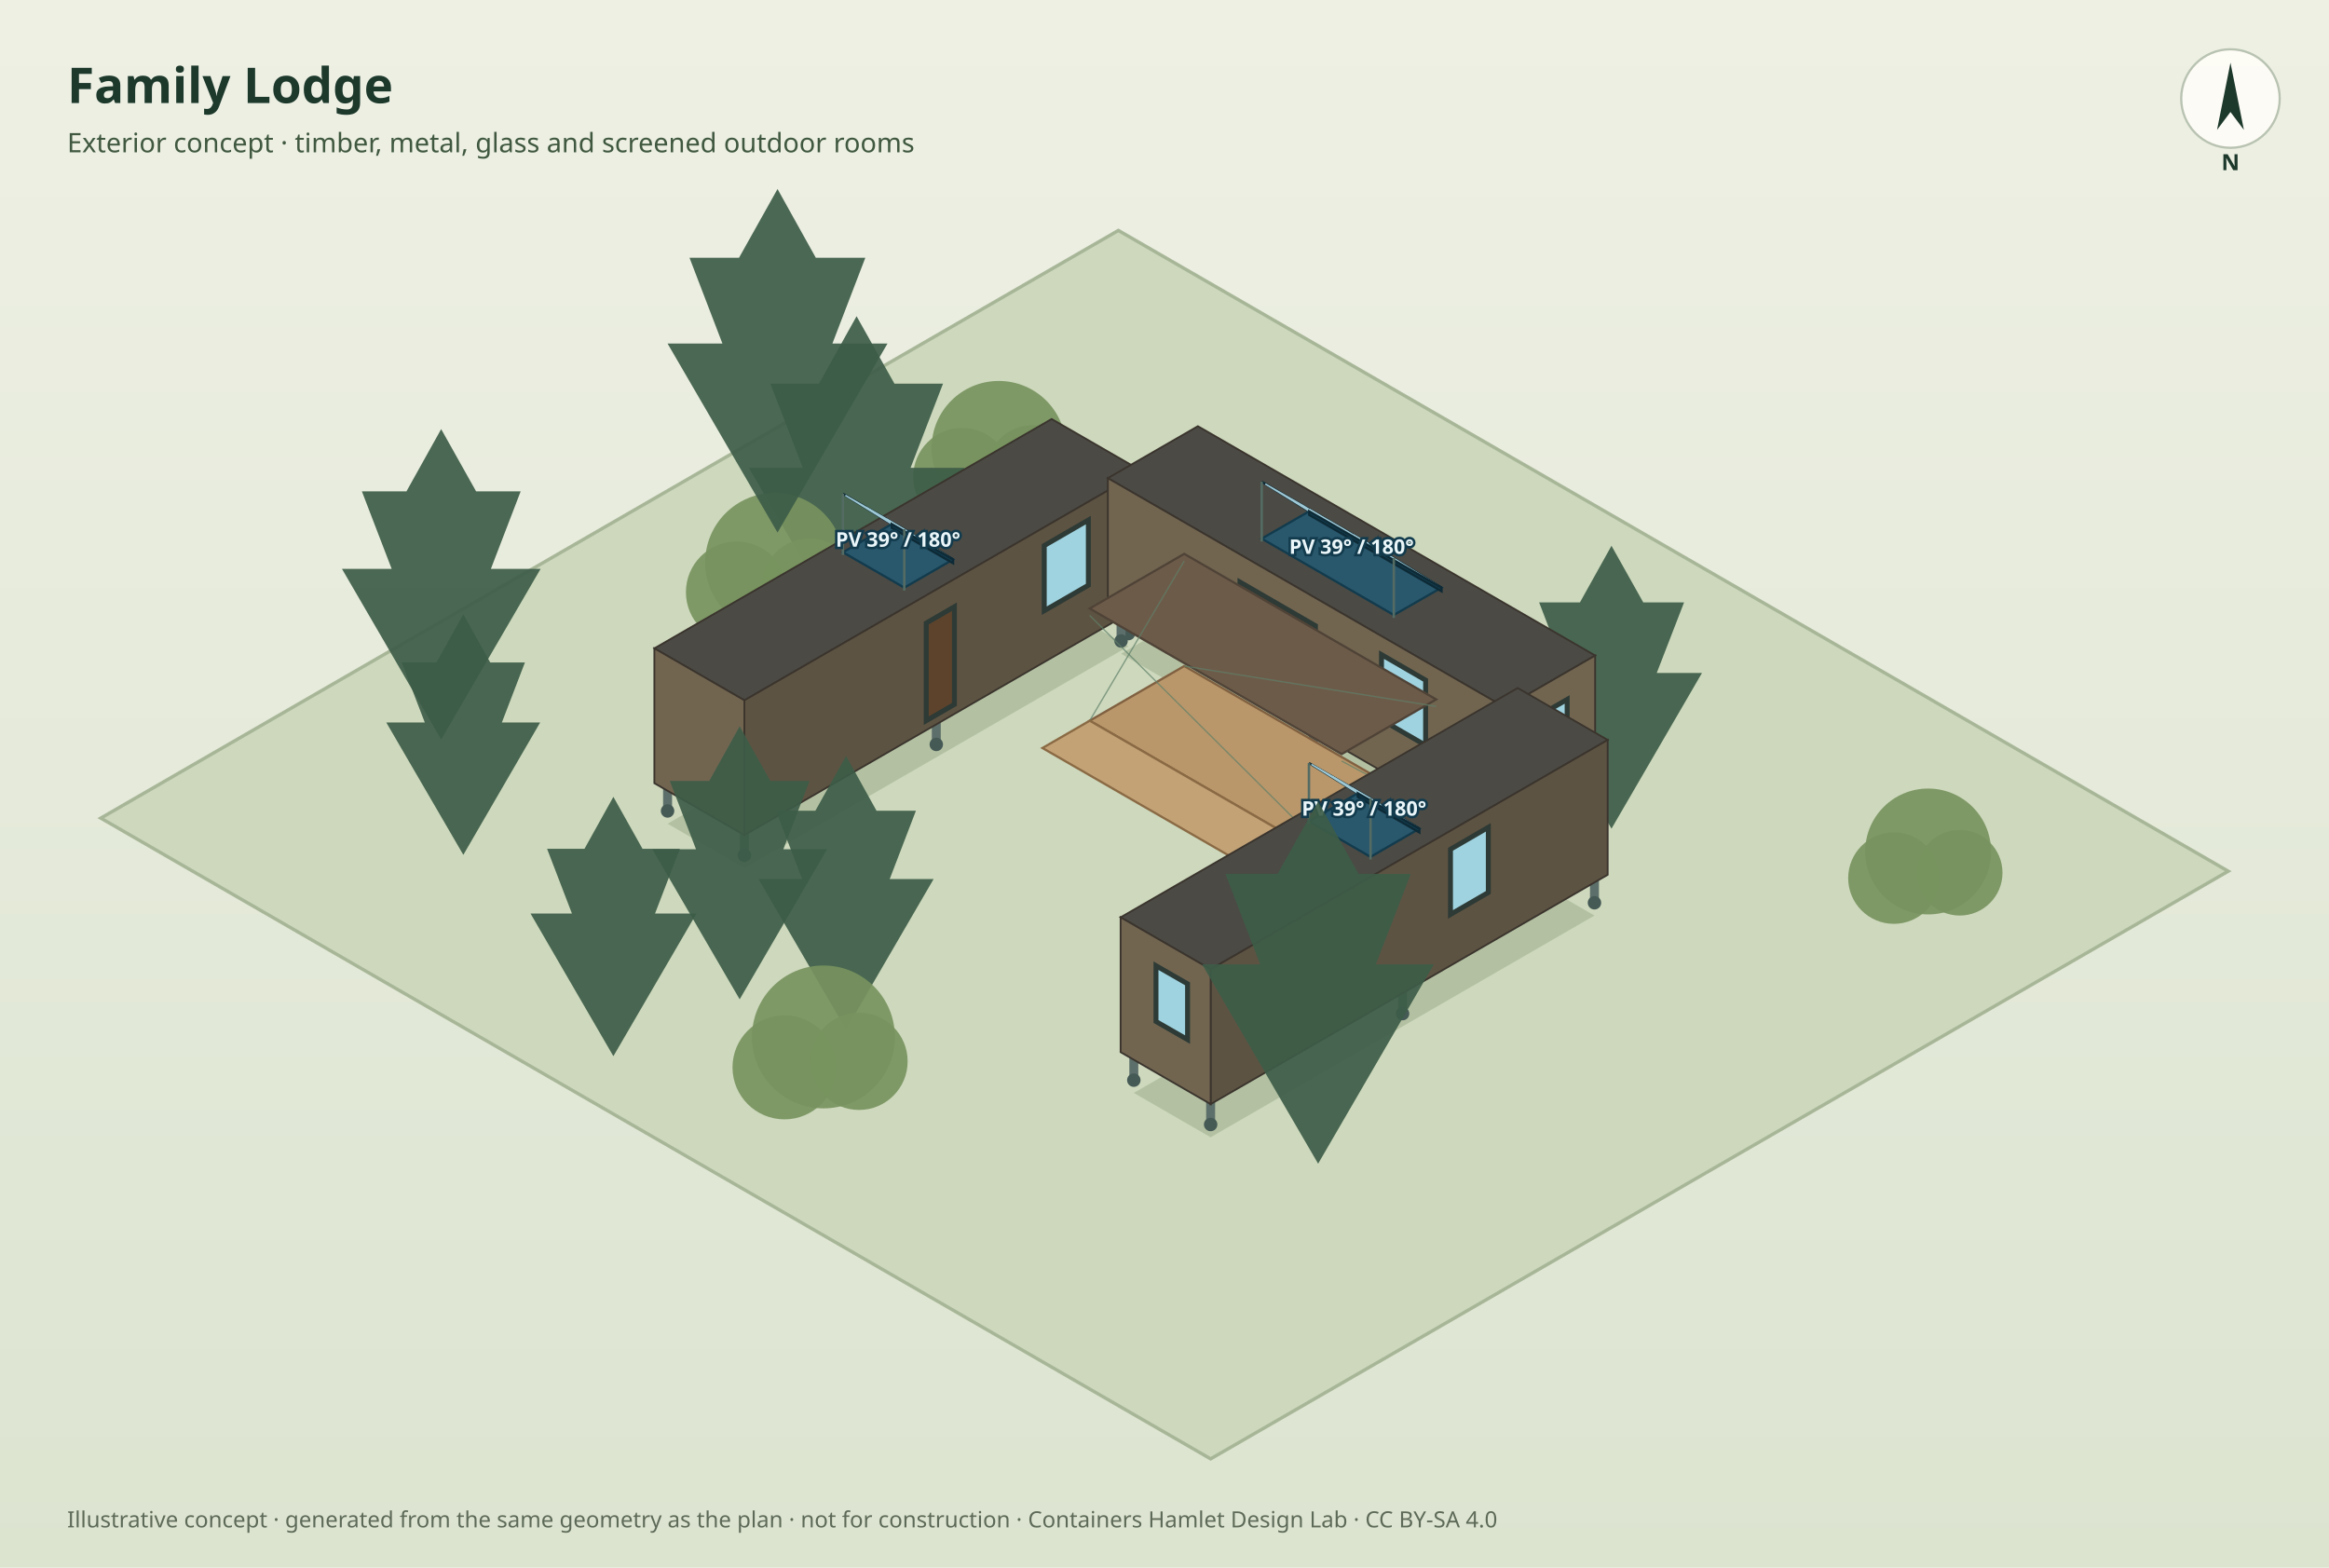
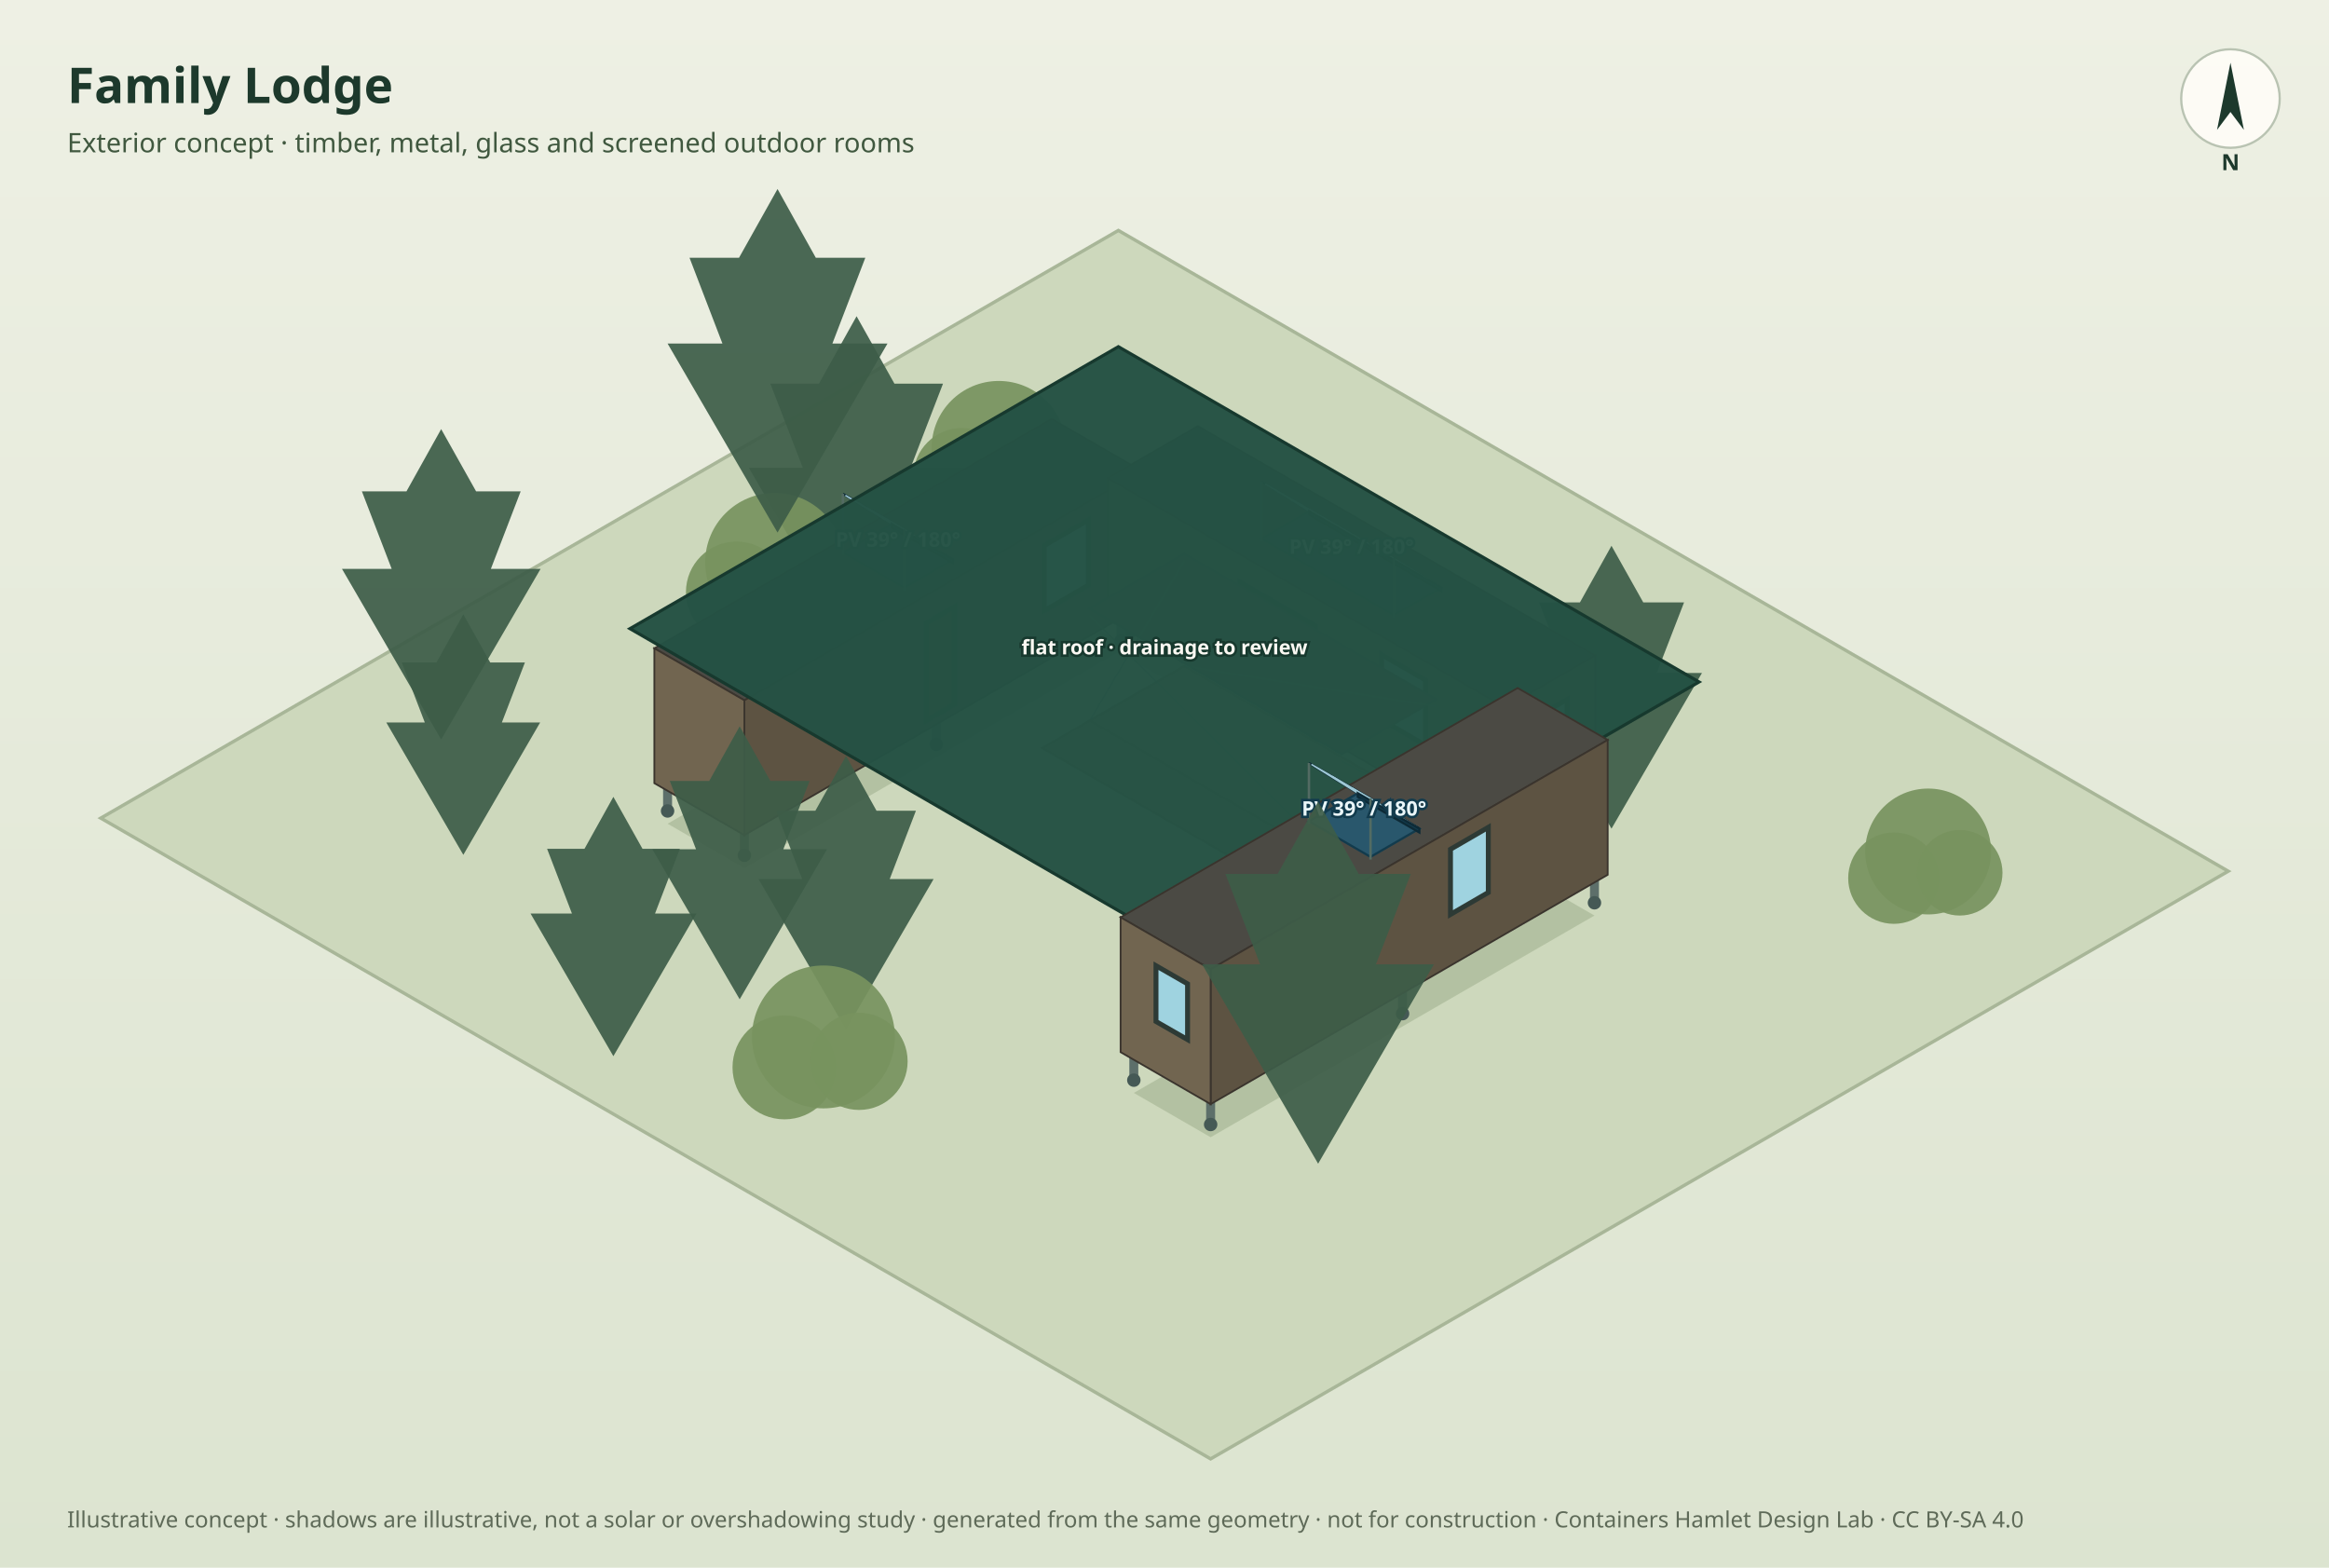
<svg xmlns="http://www.w3.org/2000/svg" viewBox="0 0 1040 700" role="img" aria-labelledby="concept-family-lodge-exterior-t concept-family-lodge-exterior-d" data-plan-scale="16.2" data-plan-width="1040">
  <defs>
    <linearGradient id="concept-family-lodge-exterior-sky" x1="0" y1="0" x2="0" y2="1">
      <stop offset="0" stop-color="#eef0e4" />
      <stop offset="1" stop-color="#dce4d0" />
    </linearGradient>
  </defs>
  <rect width="1040" height="700" fill="url(#concept-family-lodge-exterior-sky)" />
  <path d="M499.4 102.9L995 389L540.6 651.4L45 365.3Z" fill="#cdd8bc" stroke="#a8b698" stroke-width="1.5" />
  <g fill="#3d5d48" fill-opacity="0.92">
    <path d="M719.6 370L760 300.5L739.8 300.5L752 269L733.8 269L719.6 243.7L705.5 269L687.3 269L699.4 300.5L679.2 300.5Z" />
  </g>
  <g fill="#78935f" fill-opacity="0.92">
    <circle cx="446" cy="200.1" r="30" />
    <circle cx="429.6" cy="212.9" r="21.8" />
    <circle cx="461" cy="210.3" r="20.4" />
  </g>
  <g fill="#3d5d48" fill-opacity="0.92">
    <path d="M197 330.2L241.4 254L219.2 254L232.5 219.4L212.6 219.4L197 191.6L181.5 219.4L161.6 219.4L174.9 254L152.7 254Z" />
  </g>
  <g fill="#3d5d48" fill-opacity="0.92">
    <path d="M382.5 291.7L430.7 208.9L406.6 208.9L421.1 171.3L399.4 171.3L382.5 141.2L365.7 171.3L344 171.3L358.5 208.9L334.4 208.9Z" />
  </g>
  <g fill="#78935f" fill-opacity="0.92">
    <circle cx="345.9" cy="251.1" r="31" />
    <circle cx="328.9" cy="264.4" r="22.6" />
    <circle cx="361.4" cy="261.7" r="21.2" />
  </g>
  <g fill="#3d5d48" fill-opacity="0.92">
    <path d="M347.2 237.8L396.3 153.4L371.7 153.4L386.4 115.1L364.3 115.1L347.2 84.4L330 115.1L307.9 115.1L322.6 153.4L298.1 153.4Z" />
  </g>
  <path d="M504.9 269.6 503.2 270.6 475 254.4 476.7 253.4Z" fill="#9ab886" fill-opacity="0.3" stroke="#4f7d64" stroke-width="0.8" />
  <path d="M504.9 209.4 503.2 210.3 475 194.1 476.7 193.1Z" fill="#6f9d5b" fill-opacity="0.28" stroke="#4f7d64" stroke-width="0.8" />
  <path d="M504.9 269.6L504.9 209.4" stroke="#4f7d64" stroke-width="0.9" />
  <path d="M503.2 270.6L503.2 210.3" stroke="#4f7d64" stroke-width="0.9" />
  <path d="M475 254.4L475 194.1" stroke="#4f7d64" stroke-width="0.9" />
  <path d="M476.7 253.4L476.7 193.1" stroke="#4f7d64" stroke-width="0.9" />
  <path d="M503.9 288.6 332.4 387.6 298.1 367.8 469.6 268.8Z" fill="#9eae8d" fill-opacity="0.55" />
  <line x1="503.9" y1="282.9" x2="503.9" y2="270.5" stroke="#5d6f6a" stroke-width="4" />
  <circle cx="503.9" cy="282.9" r="3" fill="#455955" />
  <line x1="332.4" y1="381.9" x2="332.4" y2="369.5" stroke="#5d6f6a" stroke-width="4" />
  <circle cx="332.4" cy="381.9" r="3" fill="#455955" />
  <line x1="298.1" y1="362.1" x2="298.1" y2="349.7" stroke="#5d6f6a" stroke-width="4" />
  <circle cx="298.1" cy="362.1" r="3" fill="#455955" />
  <line x1="469.6" y1="263.1" x2="469.6" y2="250.7" stroke="#5d6f6a" stroke-width="4" />
  <circle cx="469.6" cy="263.1" r="3" fill="#455955" />
  <line x1="418.1" y1="332.4" x2="418.1" y2="320" stroke="#5d6f6a" stroke-width="4" />
  <circle cx="418.1" cy="332.4" r="3" fill="#455955" />
  <line x1="383.9" y1="312.6" x2="383.9" y2="300.2" stroke="#5d6f6a" stroke-width="4" />
  <circle cx="383.9" cy="312.6" r="3" fill="#455955" />
  <path d="M509.8 210.3 332.4 312.7 292.2 289.5 469.6 187.1Z" fill="#4b4a44" stroke="#3a342d" stroke-width="0.8" />
  <path d="M509.8 270.5 332.4 372.9 332.4 312.7 509.8 210.3Z" fill="#5d5342" stroke="#3a342d" stroke-width="0.8" />
  <path d="M332.4 372.9 292.2 349.7 292.2 289.5 332.4 312.7Z" fill="#716550" stroke="#3a342d" stroke-width="0.8" />
  <path d="M486 261.3 466.3 272.7 466.3 243.6 486 232.2Z" fill="#9fd3e0" stroke="#2d3a35" stroke-width="2.2" />
  <path d="M426.2 314.5 413.6 321.8 413.6 278.2 426.2 270.9Z" fill="#5d432c" stroke="#2d3a35" stroke-width="2.2" />
  <path d="M425.6 249.8 398.2 234 376.4 246.6 403.8 262.4Z" fill="#245a73" fill-opacity="0.85" stroke="#123b4d" stroke-width="1" />
  <path d="M425.6 249.8 398.2 234 376.4 220.5 403.8 236.3Z" fill="#123b4d" stroke="#0d2a36" stroke-width="1" />
  <path d="M424.5 249.2 416.4 244.5 395.8 231.7 403.9 236.4Z" fill="#2f6d88" stroke="#9fc9d6" stroke-width="0.65" />
  <path d="M415.4 243.9 407.2 239.2 386.6 226.4 394.8 231.1Z" fill="#245a73" stroke="#9fc9d6" stroke-width="0.65" />
  <path d="M406.2 238.6 398.1 233.9 377.5 221.2 385.7 225.9Z" fill="#2f6d88" stroke="#9fc9d6" stroke-width="0.65" />
  <path d="M425.6 249.8 398.2 234 398.2 235.7 425.6 251.5Z" fill="#123b4d" stroke="#0d2a36" stroke-width="1" />
  <line x1="376.4" y1="247.8" x2="376.4" y2="220.5" stroke="#536b63" stroke-width="1.1" />
  <line x1="403.8" y1="263.7" x2="403.8" y2="236.3" stroke="#536b63" stroke-width="1.1" />
  <text x="401" y="244.1" text-anchor="middle" font-family="system-ui, sans-serif" font-size="9" font-weight="800" fill="#eaf6f9" stroke="#123b4d" stroke-width="2.2" paint-order="stroke">PV 39° / 180°</text>
  <path d="M534.9 272.1 706.4 371.1 672.1 390.9 500.6 291.9Z" fill="#9eae8d" fill-opacity="0.55" />
  <line x1="534.9" y1="266.4" x2="534.9" y2="253.9" stroke="#5d6f6a" stroke-width="4" />
  <circle cx="534.9" cy="266.4" r="3" fill="#455955" />
  <line x1="706.4" y1="365.4" x2="706.4" y2="352.9" stroke="#5d6f6a" stroke-width="4" />
  <circle cx="706.4" cy="365.4" r="3" fill="#455955" />
  <line x1="672.1" y1="385.2" x2="672.1" y2="372.7" stroke="#5d6f6a" stroke-width="4" />
  <circle cx="672.1" cy="385.2" r="3" fill="#455955" />
  <line x1="500.6" y1="286.2" x2="500.6" y2="273.7" stroke="#5d6f6a" stroke-width="4" />
  <circle cx="500.6" cy="286.2" r="3" fill="#455955" />
  <line x1="620.7" y1="315.9" x2="620.7" y2="303.4" stroke="#5d6f6a" stroke-width="4" />
  <circle cx="620.7" cy="315.9" r="3" fill="#455955" />
  <line x1="586.4" y1="335.7" x2="586.4" y2="323.2" stroke="#5d6f6a" stroke-width="4" />
  <circle cx="586.4" cy="335.7" r="3" fill="#455955" />
  <path d="M534.9 190.3 712.3 292.7 672.1 315.9 494.7 213.5Z" fill="#4b4a44" stroke="#3a342d" stroke-width="0.8" />
  <path d="M494.7 273.7 672.1 376.1 672.1 315.9 494.7 213.5Z" fill="#716550" stroke="#3a342d" stroke-width="0.8" />
  <path d="M712.3 352.9 672.1 376.1 672.1 315.9 712.3 292.7Z" fill="#716550" stroke="#3a342d" stroke-width="0.8" />
  <path d="M553.7 303.6 587.4 323.1 587.4 279.4 553.7 259.9Z" fill="#5d432c" stroke="#2d3a35" stroke-width="2.2" />
  <path d="M616.9 321.4 636.6 332.8 636.6 303.7 616.9 292.3Z" fill="#9fd3e0" stroke="#2d3a35" stroke-width="2.2" />
  <path d="M699.8 337.3 685.7 345.4 685.7 320.4 699.8 312.3Z" fill="#9fd3e0" stroke="#2d3a35" stroke-width="2.2" />
  <path d="M643.7 262.4 584.6 228.3 563.4 240.5 622.4 274.6Z" fill="#245a73" fill-opacity="0.85" stroke="#123b4d" stroke-width="1" />
  <path d="M643.7 262.4 584.6 228.3 563.4 215.1 622.4 249.2Z" fill="#123b4d" stroke="#0d2a36" stroke-width="1" />
  <path d="M642 261.4 624.5 251.2 604.4 238.8 621.9 249Z" fill="#2f6d88" stroke="#9fc9d6" stroke-width="0.65" />
  <path d="M622.3 250 604.8 239.9 584.7 227.4 602.3 237.6Z" fill="#245a73" stroke="#9fc9d6" stroke-width="0.65" />
  <path d="M602.6 238.7 585.1 228.5 565 216.1 582.6 226.2Z" fill="#2f6d88" stroke="#9fc9d6" stroke-width="0.65" />
  <path d="M643.7 262.4 584.6 228.3 584.6 229.9 643.7 264Z" fill="#123b4d" stroke="#0d2a36" stroke-width="1" />
  <line x1="563.4" y1="241.8" x2="563.4" y2="215.1" stroke="#536b63" stroke-width="1.1" />
  <line x1="622.4" y1="275.9" x2="622.4" y2="249.2" stroke="#536b63" stroke-width="1.1" />
  <text x="603.5" y="247.3" text-anchor="middle" font-family="system-ui, sans-serif" font-size="9" font-weight="800" fill="#eaf6f9" stroke="#123b4d" stroke-width="2.2" paint-order="stroke">PV 39° / 180°</text>
  <path d="M528.8 297.4 641.3 362.4 599.1 386.7 486.6 321.8Z" fill="#b9976a" stroke="#806040" stroke-width="1" />
  <path d="M528.8 247.3 641.3 312.3 599.1 336.7 486.6 271.7Z" fill="#6d5b49" stroke="#4f4337" stroke-width="1" />
  <path d="M528.8 297.4L641.3 315.4" stroke="#5e8069" stroke-width="0.6" stroke-opacity="0.7" />
  <path d="M641.3 362.4L599.1 339.8" stroke="#5e8069" stroke-width="0.6" stroke-opacity="0.7" />
  <path d="M599.1 386.7L486.6 274.8" stroke="#5e8069" stroke-width="0.6" stroke-opacity="0.7" />
  <path d="M486.6 321.8L528.8 250.5" stroke="#5e8069" stroke-width="0.6" stroke-opacity="0.7" />
  <path d="M486.6 321.8 599.1 386.7 578 398.9 465.5 334Z" fill="#c3a276" stroke="#8a6a44" stroke-width="1" />
+   <path d="M499.4 154.8 758.7 304.5 540.6 430.4 281.3 280.7Z" fill="#245244" fill-opacity="0.97" stroke="#17392e" stroke-width="1.4" />
+   <text x="520" y="292.2" text-anchor="middle" font-family="system-ui, sans-serif" font-size="9" font-weight="800" fill="#faf8f2" stroke="#17392e" stroke-width="2.2" paint-order="stroke">flat roof · drainage to review</text>
  <path d="M712 408.8 540.6 507.8 506.3 488 677.7 389Z" fill="#9eae8d" fill-opacity="0.55" />
  <line x1="712" y1="403.1" x2="712" y2="390.6" stroke="#5d6f6a" stroke-width="4" />
  <circle cx="712" cy="403.1" r="3" fill="#455955" />
  <line x1="540.6" y1="502.1" x2="540.6" y2="489.6" stroke="#5d6f6a" stroke-width="4" />
  <circle cx="540.6" cy="502.1" r="3" fill="#455955" />
  <line x1="506.3" y1="482.3" x2="506.3" y2="469.8" stroke="#5d6f6a" stroke-width="4" />
  <circle cx="506.3" cy="482.3" r="3" fill="#455955" />
  <line x1="677.7" y1="383.3" x2="677.7" y2="370.8" stroke="#5d6f6a" stroke-width="4" />
  <circle cx="677.7" cy="383.3" r="3" fill="#455955" />
  <line x1="626.3" y1="452.6" x2="626.3" y2="440.1" stroke="#5d6f6a" stroke-width="4" />
  <circle cx="626.3" cy="452.6" r="3" fill="#455955" />
  <line x1="592" y1="432.8" x2="592" y2="420.3" stroke="#5d6f6a" stroke-width="4" />
  <circle cx="592" cy="432.8" r="3" fill="#455955" />
  <path d="M717.9 330.4 540.6 432.8 500.4 409.6 677.7 307.2Z" fill="#4b4a44" stroke="#3a342d" stroke-width="0.8" />
  <path d="M717.9 390.6 540.6 493 540.6 432.8 717.9 330.4Z" fill="#5d5342" stroke="#3a342d" stroke-width="0.8" />
  <path d="M540.6 493 500.4 469.8 500.4 409.6 540.6 432.8Z" fill="#716550" stroke="#3a342d" stroke-width="0.8" />
  <path d="M664.6 398.5 647.7 408.3 647.7 379.2 664.6 369.4Z" fill="#9fd3e0" stroke="#2d3a35" stroke-width="2.2" />
  <path d="M530.3 464.2 516.2 456.1 516.2 431.2 530.3 439.3Z" fill="#9fd3e0" stroke="#2d3a35" stroke-width="2.2" />
  <path d="M633.8 370 606.3 354.2 584.5 366.7 612 382.6Z" fill="#245a73" fill-opacity="0.85" stroke="#123b4d" stroke-width="1" />
  <path d="M633.8 370 606.3 354.2 584.5 340.7 612 356.5Z" fill="#123b4d" stroke="#0d2a36" stroke-width="1" />
  <path d="M632.6 369.3 624.5 364.6 603.9 351.9 612.1 356.6Z" fill="#2f6d88" stroke="#9fc9d6" stroke-width="0.65" />
  <path d="M623.5 364.1 615.3 359.3 594.8 346.6 602.9 351.3Z" fill="#245a73" stroke="#9fc9d6" stroke-width="0.65" />
  <path d="M614.4 358.8 606.2 354.1 585.6 341.3 593.8 346Z" fill="#2f6d88" stroke="#9fc9d6" stroke-width="0.65" />
  <path d="M633.8 370 606.3 354.2 606.3 355.8 633.8 371.7Z" fill="#123b4d" stroke="#0d2a36" stroke-width="1" />
  <line x1="584.5" y1="368" x2="584.5" y2="340.7" stroke="#536b63" stroke-width="1.1" />
  <line x1="612" y1="383.8" x2="612" y2="356.5" stroke="#536b63" stroke-width="1.1" />
  <text x="609.1" y="364.2" text-anchor="middle" font-family="system-ui, sans-serif" font-size="9" font-weight="800" fill="#eaf6f9" stroke="#123b4d" stroke-width="2.2" paint-order="stroke">PV 39° / 180°</text>
  <g fill="#3d5d48" fill-opacity="0.92">
    <path d="M377.8 459.7L416.9 392.5L397.3 392.5L409 362L391.4 362L377.8 337.5L364.1 362L346.5 362L358.2 392.5L338.7 392.5Z" />
  </g>
  <g fill="#3d5d48" fill-opacity="0.92">
    <path d="M588.6 519.6L640.3 430.6L614.4 430.6L630 390.2L606.7 390.2L588.6 357.9L570.5 390.2L547.2 390.2L562.7 430.6L536.8 430.6Z" />
  </g>
  <g fill="#78935f" fill-opacity="0.92">
    <circle cx="861" cy="380.2" r="28.1" />
    <circle cx="845.7" cy="392.1" r="20.4" />
    <circle cx="875.1" cy="389.7" r="19.1" />
  </g>
  <g fill="#3d5d48" fill-opacity="0.92">
    <path d="M206.9 381.7L241.2 322.6L224.1 322.6L234.4 295.8L218.9 295.8L206.9 274.3L194.9 295.8L179.4 295.8L189.7 322.6L172.5 322.6Z" />
  </g>
  <g fill="#78935f" fill-opacity="0.92">
    <circle cx="367.7" cy="463" r="31.9" />
    <circle cx="350.3" cy="476.6" r="23.2" />
    <circle cx="383.6" cy="473.9" r="21.7" />
  </g>
  <g fill="#3d5d48" fill-opacity="0.92">
    <path d="M330.3 446.2L369.3 379.2L349.8 379.2L361.5 348.7L344 348.7L330.3 324.3L316.7 348.7L299.1 348.7L310.8 379.2L291.3 379.2Z" />
  </g>
  <g fill="#3d5d48" fill-opacity="0.92">
    <path d="M273.9 471.6L311 407.9L292.5 407.9L303.6 379L286.9 379L273.9 355.8L261 379L244.3 379L255.4 407.9L236.9 407.9Z" />
  </g>
  <text x="30" y="46" font-family="system-ui, sans-serif" font-size="22" font-weight="800" fill="#1d392c">Family Lodge</text>
  <text x="30" y="68" font-family="system-ui, sans-serif" font-size="12" fill="#40583f">Exterior concept · timber, metal, glass and screened outdoor rooms</text>
  <g aria-hidden="true">
    <circle cx="996" cy="44" r="22" fill="#fffdf7" fill-opacity="0.9" stroke="#b9c3b2" />
    <path d="M996 28l6 30l-6 -8l-6 8z" fill="#1d392c" />
    <text x="996" y="76" text-anchor="middle" font-size="10" font-weight="700" font-family="system-ui, sans-serif" fill="#1d392c">N</text>
  </g>
-   <text x="30" y="682" font-family="system-ui, sans-serif" font-size="10" fill="#5e6a58">Illustrative concept · generated from the same geometry as the plan · not for construction · Containers Hamlet Design Lab · CC BY-SA 4.0</text>
+   <text x="30" y="682" font-family="system-ui, sans-serif" font-size="10" fill="#5e6a58">Illustrative concept · shadows are illustrative, not a solar or overshadowing study · generated from the same geometry · not for construction · Containers Hamlet Design Lab · CC BY-SA 4.0</text>
</svg>
